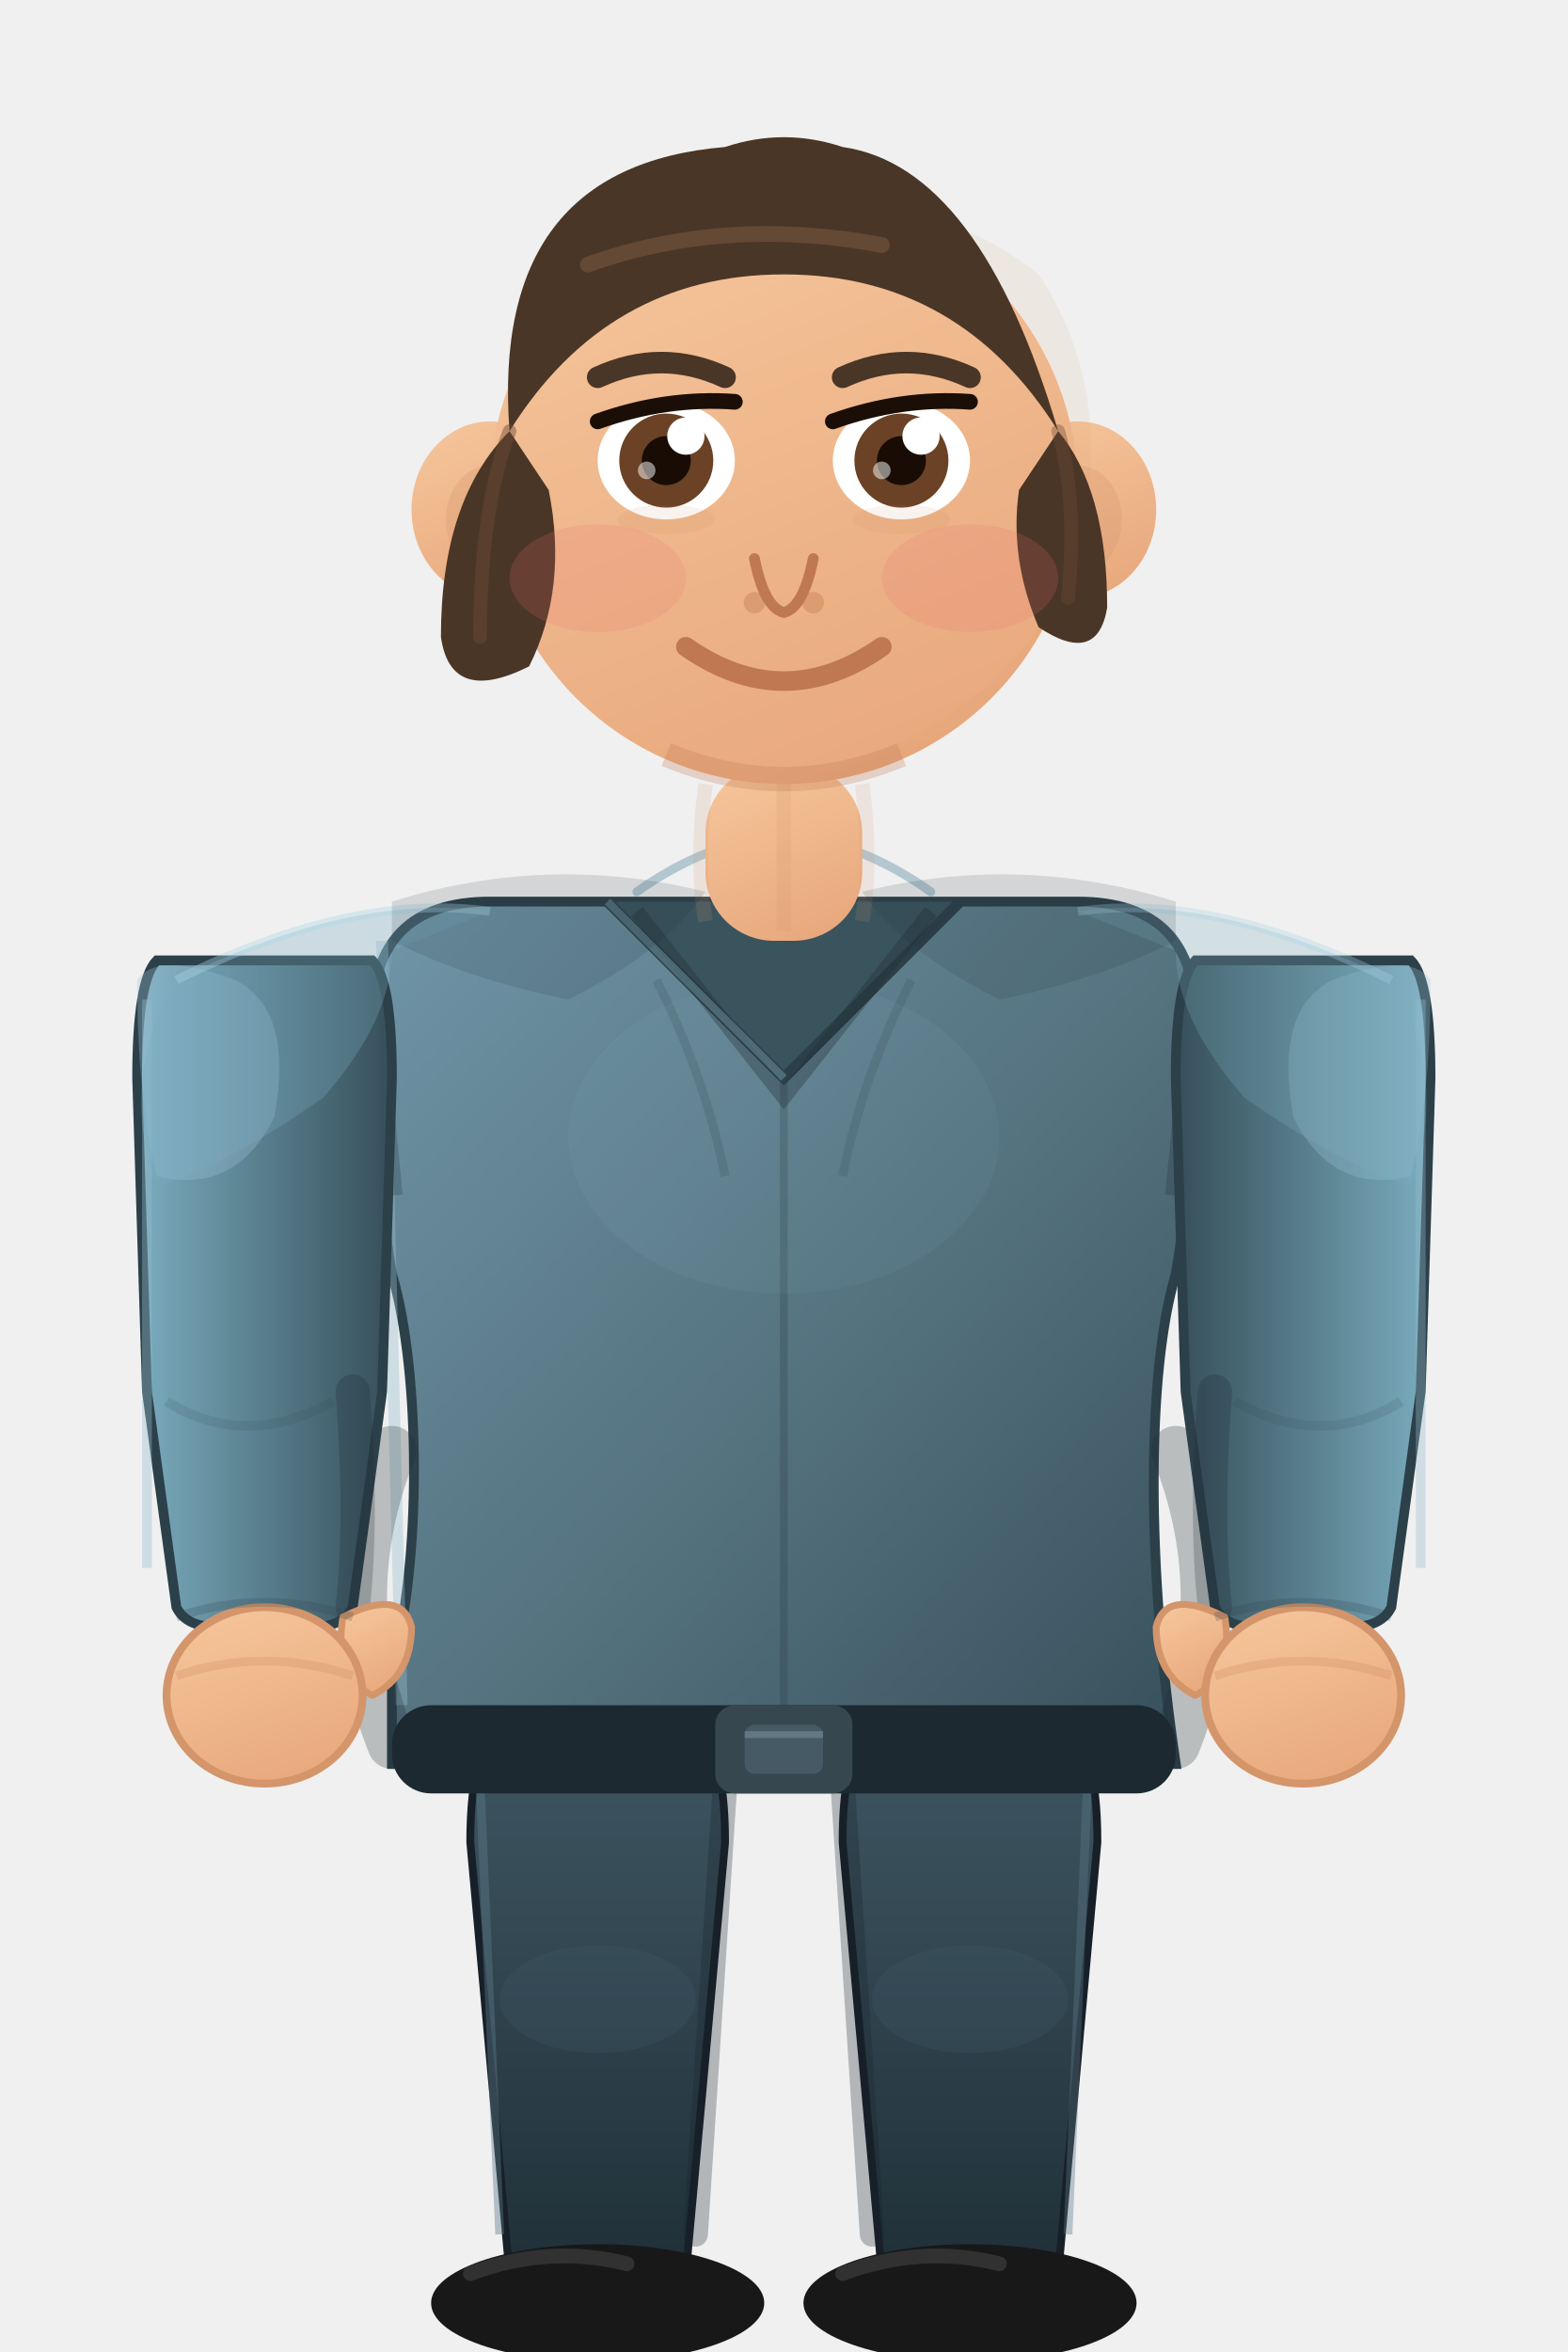
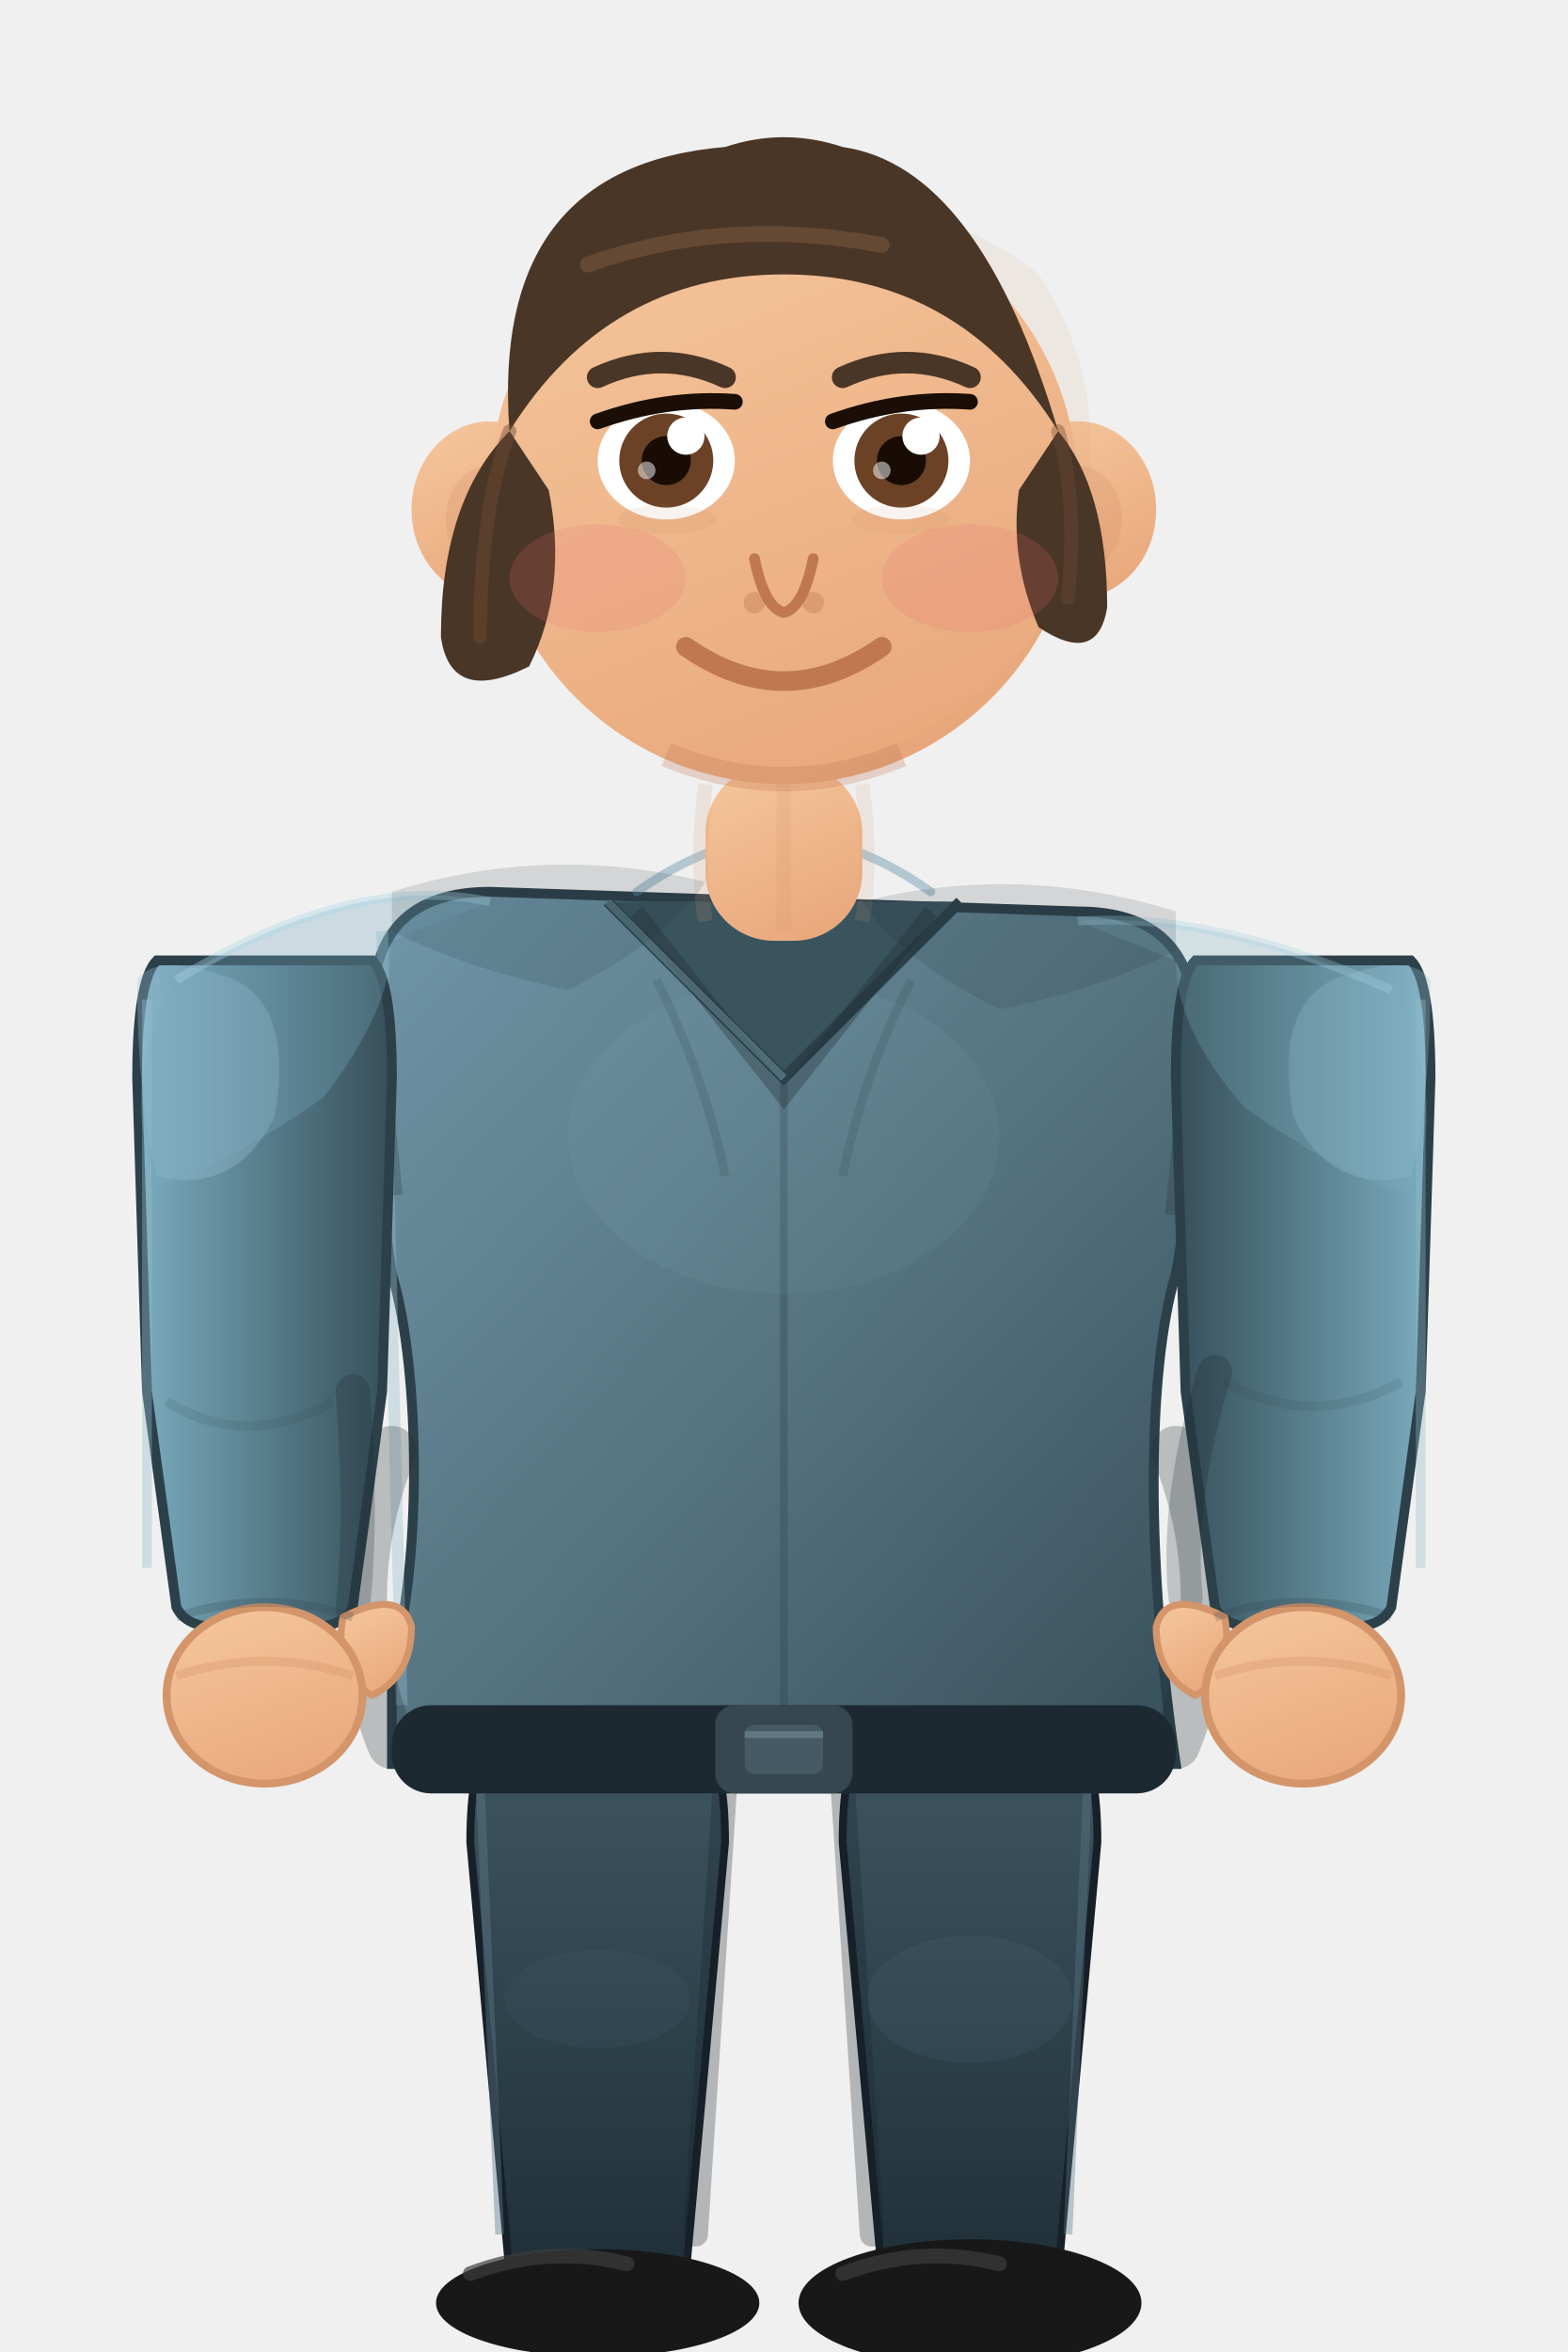
<svg xmlns="http://www.w3.org/2000/svg" viewBox="0 0 160 240">
  <defs>
    <linearGradient id="b2-sk" x1="0.3" y1="0" x2="0.7" y2="1">
      <stop offset="0%" stop-color="#F5C49A" />
      <stop offset="100%" stop-color="#E8A87C" />
    </linearGradient>
    <linearGradient id="b2-sh" x1="0" y1="0" x2="1" y2="1">
      <stop offset="0%" stop-color="#7096a8" />
      <stop offset="55%" stop-color="#54717e" />
      <stop offset="100%" stop-color="#364f5a" />
    </linearGradient>
    <linearGradient id="b2-aL" x1="0" y1="0" x2="1" y2="0">
      <stop offset="0%" stop-color="#7aacbe" />
      <stop offset="100%" stop-color="#364f5a" />
    </linearGradient>
    <linearGradient id="b2-aR" x1="1" y1="0" x2="0" y2="0">
      <stop offset="0%" stop-color="#7aacbe" />
      <stop offset="100%" stop-color="#364f5a" />
    </linearGradient>
    <linearGradient id="b2-pa" x1="0" y1="0" x2="0" y2="1">
      <stop offset="0%" stop-color="#3e5662" />
      <stop offset="100%" stop-color="#1e2e36" />
    </linearGradient>
  </defs>
  <path d="M 50 178 L 72 178 Q 74 180 74 188 L 70 232 Q 69 234 65 234 L 57 234 Q 53 234 52 232 L 48 188 Q 48 180 50 178 Z" fill="url(#b2-pa)" stroke="#172028" stroke-width="0.8" />
  <line x1="49" y1="182" x2="51" y2="228" stroke="#5c7a8a" stroke-width="0.9" opacity="0.42" />
  <path d="M 110 178 L 88 178 Q 86 180 86 188 L 90 232 Q 91 234 95 234 L 103 234 Q 107 234 108 232 L 112 188 Q 112 180 110 178 Z" fill="url(#b2-pa)" stroke="#172028" stroke-width="0.8" />
  <line x1="111" y1="182" x2="109" y2="228" stroke="#5c7a8a" stroke-width="0.9" opacity="0.38" />
  <path d="M 74 182 L 71 228" stroke="#172028" stroke-width="2.5" opacity="0.28" stroke-linecap="round" />
  <path d="M 86 182 L 89 228" stroke="#172028" stroke-width="2.5" opacity="0.28" stroke-linecap="round" />
-   <ellipse cx="61" cy="204" rx="10" ry="5.5" fill="#4a6574" opacity="0.16" />
-   <ellipse cx="99" cy="204" rx="10" ry="5.5" fill="#4a6574" opacity="0.16" />
-   <ellipse cx="61" cy="235" rx="17" ry="6" fill="#181818" />
+   <ellipse cx="61" cy="204" rx="9.5" ry="5" fill="#4a6574" opacity="0.13" />
+   <ellipse cx="99" cy="204" rx="10.5" ry="6.5" fill="#4a6574" opacity="0.20" />
+   <ellipse cx="61" cy="235" rx="16.5" ry="5.5" fill="#181818" />
  <path d="M 48 232 Q 56 229 64 231" fill="none" stroke="#3c3c3c" stroke-width="1.5" stroke-linecap="round" opacity="0.7" />
-   <ellipse cx="99" cy="235" rx="17" ry="6" fill="#181818" />
+   <ellipse cx="99" cy="235" rx="17.5" ry="6.5" fill="#181818" />
  <path d="M 86 232 Q 94 229 102 231" fill="none" stroke="#3c3c3c" stroke-width="1.5" stroke-linecap="round" opacity="0.7" />
-   <path d="M 50 92 Q 38 92 38 104 Q 38 118 40 130 C 43 140 43 160 40 170 L 40 180 L 120 180 C 117 160 117 140 120 130 Q 122 118 122 104 Q 122 92 110 92 Z" fill="url(#b2-sh)" stroke="#2c404a" stroke-width="1" />
-   <line x1="39" y1="96" x2="41" y2="174" stroke="#96bece" stroke-width="1.2" opacity="0.38" />
+   <path d="M 50 91 Q 38 91 38 103 Q 38 117 40 130 C 43 140 43 160 40 170 L 40 180 L 120 180 C 117 160 117 140 120 130 Q 122 119 122 105 Q 122 93 110 93 Z" fill="url(#b2-sh)" stroke="#2c404a" stroke-width="1" />
+   <line x1="39" y1="95" x2="41" y2="174" stroke="#96bece" stroke-width="1.2" opacity="0.38" />
  <line x1="80" y1="97" x2="80" y2="178" stroke="#2c404a" stroke-width="0.8" opacity="0.3" />
  <ellipse cx="80" cy="116" rx="22" ry="16" fill="#96bece" opacity="0.07" />
  <path d="M 67 100 Q 72 110 74 120" fill="none" stroke="#2c404a" stroke-width="0.9" opacity="0.18" />
  <path d="M 93 100 Q 88 110 86 120" fill="none" stroke="#2c404a" stroke-width="0.9" opacity="0.18" />
  <path d="M 40 148 Q 34 163 40 178" fill="none" stroke="#1c2930" stroke-width="5" opacity="0.26" stroke-linecap="round" />
  <path d="M 120 148 Q 126 163 120 178" fill="none" stroke="#1c2930" stroke-width="5" opacity="0.26" stroke-linecap="round" />
  <path d="M 38 102 Q 39 112 40 122" fill="none" stroke="#1c2930" stroke-width="2.2" opacity="0.24" />
-   <path d="M 122 102 Q 121 112 120 122" fill="none" stroke="#1c2930" stroke-width="2.2" opacity="0.24" />
+   <path d="M 122 104 Q 121 114 120 124" fill="none" stroke="#1c2930" stroke-width="2.2" opacity="0.24" />
  <path d="M 65 91 Q 72 86 80 85 Q 88 86 95 91" fill="none" stroke="#6090a8" stroke-width="0.9" opacity="0.42" stroke-linecap="round" />
  <path d="M 62 92 L 80 110 L 98 92" fill="#3a545e" stroke="#2c404a" stroke-width="1.1" />
  <path d="M 65 93 L 80 112 L 95 93" fill="none" stroke="#1c2930" stroke-width="1.5" opacity="0.32" />
  <line x1="62" y1="92" x2="80" y2="110" stroke="#8ec0d2" stroke-width="0.8" opacity="0.35" />
  <rect x="40" y="174" width="80" height="9" rx="4" fill="#1c2930" />
  <rect x="73" y="174" width="14" height="9" rx="2" fill="#37474f" />
  <rect x="76" y="176" width="8" height="5" rx="1" fill="#455a64" />
  <line x1="76" y1="177" x2="84" y2="177" stroke="#78909c" stroke-width="0.7" opacity="0.55" />
  <path d="M 16 98 L 38 98 Q 40 100 40 110 L 39 142 L 36 164 Q 35 166 32 166 L 22 166 Q 19 166 18 164 L 15 142 L 14 110 Q 14 100 16 98 Z" fill="url(#b2-aL)" stroke="#2c404a" stroke-width="1" />
  <line x1="15" y1="102" x2="15" y2="160" stroke="#96bece" stroke-width="1" opacity="0.38" />
  <path d="M 14 100 Q 16 97 24 100 Q 30 103 28 114 Q 24 122 16 120 Q 14 112 14 100 Z" fill="#9cc4d8" opacity="0.32" />
  <path d="M 144 98 L 122 98 Q 120 100 120 110 L 121 142 L 124 164 Q 125 166 128 166 L 138 166 Q 141 166 142 164 L 145 142 L 146 110 Q 146 100 144 98 Z" fill="url(#b2-aR)" stroke="#2c404a" stroke-width="1" />
  <line x1="145" y1="102" x2="145" y2="160" stroke="#96bece" stroke-width="1" opacity="0.35" />
  <path d="M 146 100 Q 144 97 136 100 Q 130 103 132 114 Q 136 122 144 120 Q 146 112 146 100 Z" fill="#9cc4d8" opacity="0.28" />
  <path d="M 36 142 Q 37 155 36 164" fill="none" stroke="#172028" stroke-width="3.5" opacity="0.22" stroke-linecap="round" />
-   <path d="M 124 142 Q 123 155 124 164" fill="none" stroke="#172028" stroke-width="3.5" opacity="0.22" stroke-linecap="round" />
+   <path d="M 124 140 Q 120 153 121 163" fill="none" stroke="#172028" stroke-width="3.5" opacity="0.22" stroke-linecap="round" />
  <path d="M 17 143 Q 25 148 34 143" fill="none" stroke="#2c404a" stroke-width="1" opacity="0.14" />
-   <path d="M 143 143 Q 135 148 126 143" fill="none" stroke="#2c404a" stroke-width="1" opacity="0.14" />
+   <path d="M 143 141 Q 134 146 125 141" fill="none" stroke="#2c404a" stroke-width="1" opacity="0.14" />
  <path d="M 35 165 Q 41 162 42 166 Q 42 171 38 173 Q 34 171 35 165 Z" fill="url(#b2-sk)" stroke="#d4956a" stroke-width="0.7" stroke-linejoin="round" />
  <ellipse cx="27" cy="173" rx="10" ry="9" fill="url(#b2-sk)" stroke="#d4956a" stroke-width="0.8" />
  <path d="M 125 165 Q 119 162 118 166 Q 118 171 122 173 Q 126 171 125 165 Z" fill="url(#b2-sk)" stroke="#d4956a" stroke-width="0.7" stroke-linejoin="round" />
  <ellipse cx="133" cy="173" rx="10" ry="9" fill="url(#b2-sk)" stroke="#d4956a" stroke-width="0.8" />
  <path d="M 18 171 Q 27 168 36 171" fill="none" stroke="#c07850" stroke-width="0.9" opacity="0.20" />
  <path d="M 124 171 Q 133 168 142 171" fill="none" stroke="#c07850" stroke-width="0.9" opacity="0.20" />
  <path d="M 18 165 Q 27 162 36 165" fill="none" stroke="#2c404a" stroke-width="0.9" opacity="0.22" />
  <path d="M 124 165 Q 133 162 142 165" fill="none" stroke="#2c404a" stroke-width="0.9" opacity="0.22" />
-   <path d="M 50 93 Q 36 91 18 100 Q 12 110 16 121 Q 23 119 33 112 Q 40 104 40 97 Z" fill="#7aacbe" opacity="0.30" />
-   <path d="M 50 93 Q 36 91 18 100" fill="none" stroke="#a8d4e6" stroke-width="0.9" opacity="0.38" />
-   <path d="M 110 93 Q 124 91 142 100 Q 148 110 144 121 Q 137 119 127 112 Q 120 104 120 97 Z" fill="#7aacbe" opacity="0.26" />
-   <path d="M 110 93 Q 124 91 142 100" fill="none" stroke="#a8d4e6" stroke-width="0.9" opacity="0.32" />
+   <path d="M 50 92 Q 36 89 18 100 Q 12 110 16 121 Q 23 119 33 112 Q 40 103 40 96 Z" fill="#7aacbe" opacity="0.30" />
+   <path d="M 50 92 Q 36 89 18 100" fill="none" stroke="#a8d4e6" stroke-width="0.9" opacity="0.38" />
+   <path d="M 110 94 Q 124 93 142 101 Q 148 111 144 122 Q 137 120 127 113 Q 120 105 120 98 Z" fill="#7aacbe" opacity="0.26" />
+   <path d="M 110 94 Q 124 93 142 101" fill="none" stroke="#a8d4e6" stroke-width="0.9" opacity="0.32" />
  <rect x="72" y="78" width="16" height="18" rx="7" fill="url(#b2-sk)" />
  <line x1="80" y1="79" x2="80" y2="95" stroke="#d4956a" stroke-width="1.5" opacity="0.18" />
  <path d="M 72 80 Q 71 88 72 94" fill="none" stroke="#d4956a" stroke-width="1.5" opacity="0.16" />
  <path d="M 88 80 Q 89 88 88 94" fill="none" stroke="#d4956a" stroke-width="1.5" opacity="0.14" />
-   <path d="M 40 92 Q 56 87 72 91 Q 68 97 58 102 Q 48 100 40 96 Z" fill="#1c2930" opacity="0.14" />
-   <path d="M 120 92 Q 104 87 88 91 Q 92 97 102 102 Q 112 100 120 96 Z" fill="#1c2930" opacity="0.14" />
+   <path d="M 40 91 Q 56 86 72 90 Q 68 96 58 101 Q 48 99 40 95 Z" fill="#1c2930" opacity="0.14" />
+   <path d="M 120 93 Q 104 88 88 92 Q 92 98 102 103 Q 112 101 120 97 Z" fill="#1c2930" opacity="0.14" />
  <ellipse cx="50" cy="52" rx="8" ry="9" fill="url(#b2-sk)" />
  <ellipse cx="110" cy="52" rx="8" ry="9" fill="url(#b2-sk)" />
  <ellipse cx="50" cy="53" rx="4.5" ry="5.5" fill="#d4956a" opacity="0.28" />
  <ellipse cx="110" cy="53" rx="4.5" ry="5.5" fill="#d4956a" opacity="0.28" />
  <circle cx="80" cy="50" r="30" fill="url(#b2-sk)" />
  <path d="M 80 20 A 30 30 0 0 1 80 80 Q 104 74 110 56 Q 114 40 106 28 Q 96 20 80 20 Z" fill="#d4956a" opacity="0.10" />
  <path d="M 68 77 Q 80 82 92 77" fill="none" stroke="#c07850" stroke-width="2.5" opacity="0.27" />
  <path d="M 52 44 Q 45 51 45 65 Q 46 72 54 68 Q 58 60 56 50 Z" fill="#4a3626" />
  <path d="M 108 44 Q 113 50 113 62 Q 112 68 106 64 Q 103 57 104 50 Z" fill="#4a3626" />
  <path d="M 52 44 Q 50 17 74 15 Q 80 13 86 15 Q 100 17 108 44 Q 98 28 80 28 Q 62 28 52 44 Z" fill="#4a3626" />
  <path d="M 60 27 Q 74 22 90 25" fill="none" stroke="#7d5c44" stroke-width="1.6" stroke-linecap="round" opacity="0.5" />
  <path d="M 52 44 Q 49 52 49 65" fill="none" stroke="#6b4a33" stroke-width="1.4" stroke-linecap="round" opacity="0.45" />
  <path d="M 108 44 Q 110 51 109 61" fill="none" stroke="#6b4a33" stroke-width="1.4" stroke-linecap="round" opacity="0.38" />
  <path d="M 61 38.5 Q 67.5 35.5 74 38.5" fill="none" stroke="#4a3626" stroke-width="2.2" stroke-linecap="round" />
  <path d="M 86 38.5 Q 92.5 35.5 99 38.5" fill="none" stroke="#4a3626" stroke-width="2.2" stroke-linecap="round" />
  <ellipse cx="68" cy="47" rx="7" ry="6" fill="white" />
  <ellipse cx="92" cy="47" rx="7" ry="6" fill="white" />
  <circle cx="68" cy="47" r="4.8" fill="#6B4226" />
  <circle cx="92" cy="47" r="4.8" fill="#6B4226" />
  <circle cx="68" cy="47" r="2.5" fill="#180c05" />
  <circle cx="92" cy="47" r="2.5" fill="#180c05" />
  <circle cx="70" cy="44.5" r="1.9" fill="white" />
  <circle cx="94" cy="44.5" r="1.9" fill="white" />
  <circle cx="66" cy="48" r="0.9" fill="white" opacity="0.5" />
  <circle cx="90" cy="48" r="0.9" fill="white" opacity="0.5" />
  <ellipse cx="68" cy="53" rx="5" ry="1.5" fill="#c07850" opacity="0.09" />
  <ellipse cx="92" cy="53" rx="5" ry="1.5" fill="#c07850" opacity="0.09" />
  <path d="M 61 43 Q 68 40.5 75 41" fill="none" stroke="#1a0e06" stroke-width="1.6" stroke-linecap="round" />
  <path d="M 85 43 Q 92 40.5 99 41" fill="none" stroke="#1a0e06" stroke-width="1.6" stroke-linecap="round" />
  <path d="M 77 57 Q 78 62 80 62.5 Q 82 62 83 57" fill="none" stroke="#c07850" stroke-width="1.1" stroke-linecap="round" />
  <circle cx="77" cy="61.5" r="1.1" fill="#c07850" opacity="0.38" />
  <circle cx="83" cy="61.5" r="1.1" fill="#c07850" opacity="0.38" />
  <path d="M 70 66 Q 80 73 90 66" stroke="#c07850" stroke-width="2" fill="none" stroke-linecap="round" />
  <ellipse cx="61" cy="59" rx="9" ry="5.5" fill="#e87070" opacity="0.18" />
  <ellipse cx="99" cy="59" rx="9" ry="5.5" fill="#e87070" opacity="0.18" />
</svg>
